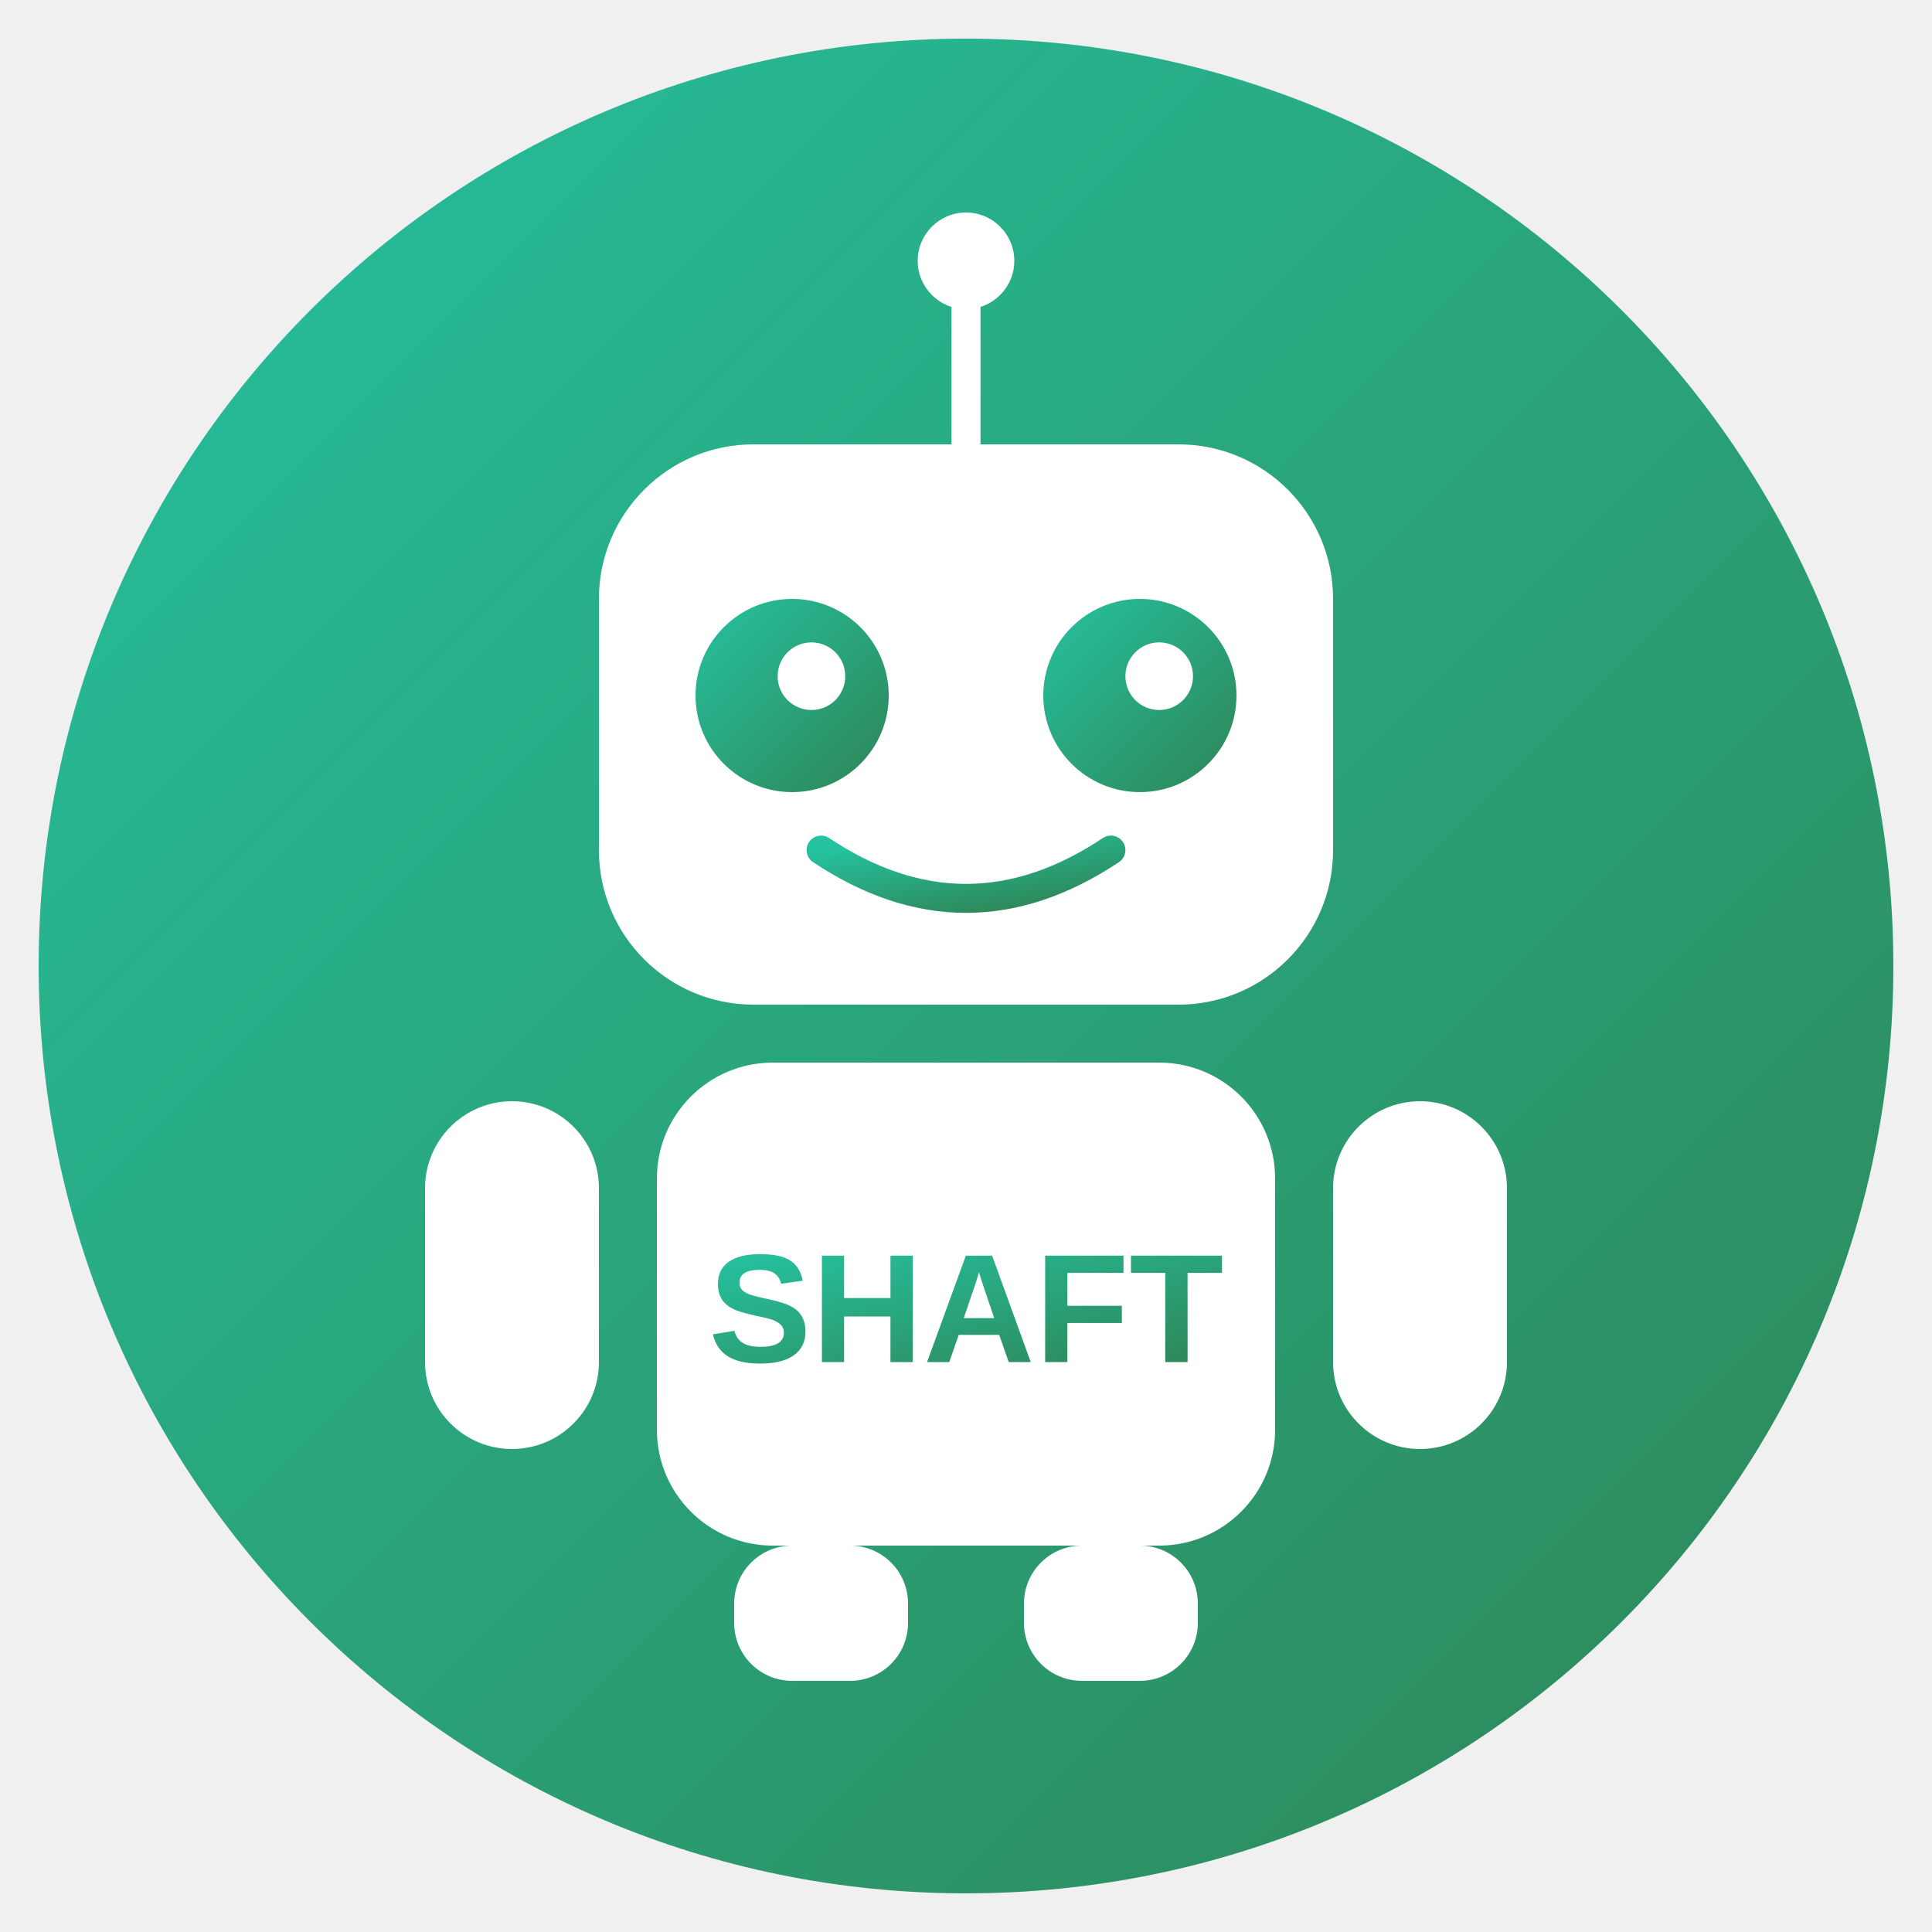
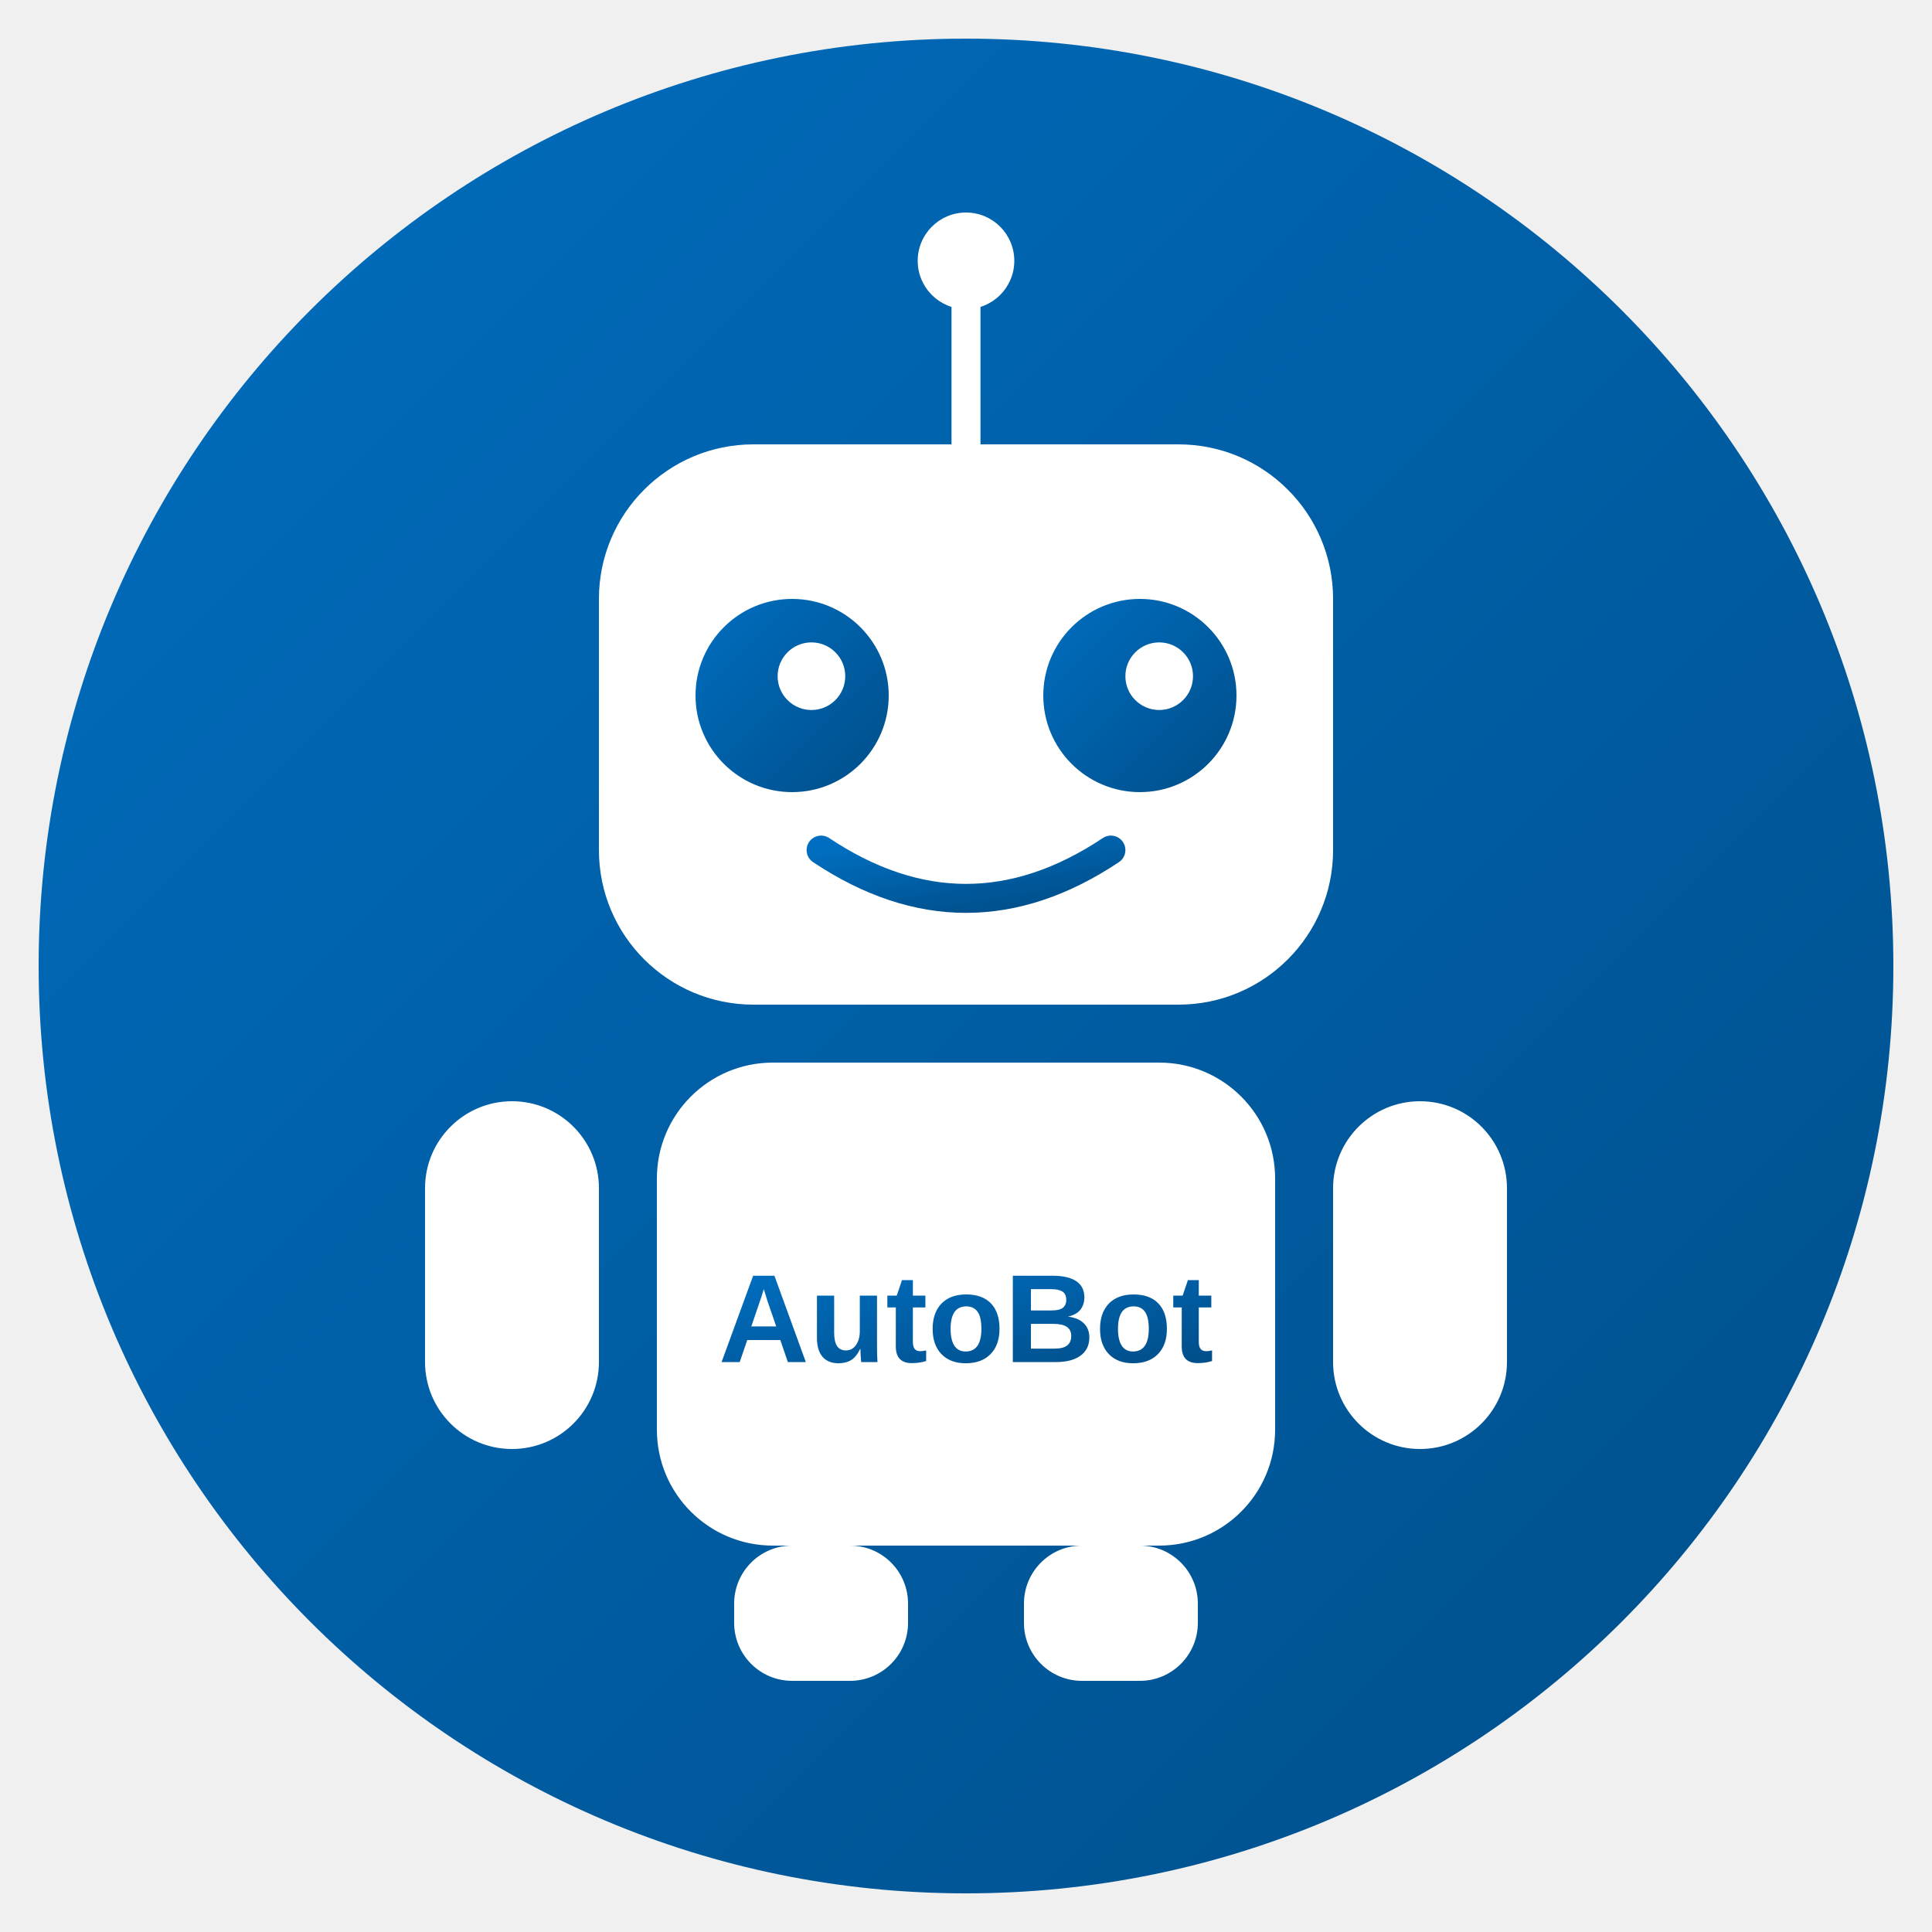
- <svg xmlns="http://www.w3.org/2000/svg" width="200" height="200" viewBox="0 0 200 200">
+ <svg xmlns="http://www.w3.org/2000/svg" viewBox="0 0 200 200" width="200" height="200">
  <defs>
-     <linearGradient id="bg" x1="0%" x2="100%" y1="0%" y2="100%">
-       <stop offset="0%" style="stop-color:#25c2a0" />
-       <stop offset="100%" style="stop-color:#2e8555" />
+     <linearGradient id="bg" x1="0%" y1="0%" x2="100%" y2="100%">
+       <stop offset="0%" style="stop-color:#006ec0" />
+       <stop offset="100%" style="stop-color:#004e89" />
    </linearGradient>
-     <linearGradient id="screen" x1="0%" x2="0%" y1="0%" y2="100%">
-       <stop offset="0%" style="stop-color:#e6fff7" />
-       <stop offset="100%" style="stop-color:#b2f5ea" />
+     <linearGradient id="screen" x1="0%" y1="0%" x2="0%" y2="100%">
+       <stop offset="0%" style="stop-color:#e6f3ff" />
+       <stop offset="100%" style="stop-color:#b3d9ff" />
    </linearGradient>
  </defs>
  <circle cx="100" cy="100" r="96" fill="url(#bg)" />
-   <line x1="100" x2="100" y1="30" y2="46" stroke="#fff" stroke-linecap="round" stroke-width="3" />
+   <line x1="100" y1="30" x2="100" y2="46" stroke="#fff" stroke-width="3" stroke-linecap="round" />
  <circle cx="100" cy="27" r="5" fill="#fff" />
-   <rect width="76" height="58" x="62" y="46" fill="#fff" rx="16" />
+   <rect x="62" y="46" width="76" height="58" rx="16" fill="#fff" />
  <circle cx="82" cy="72" r="10" fill="url(#bg)" />
  <circle cx="118" cy="72" r="10" fill="url(#bg)" />
  <circle cx="84" cy="70" r="3.5" fill="#fff" />
  <circle cx="120" cy="70" r="3.5" fill="#fff" />
-   <path fill="none" stroke="url(#bg)" stroke-linecap="round" stroke-width="3" d="M85 88 Q100 98 115 88" />
-   <rect width="64" height="50" x="68" y="110" fill="#fff" rx="12" />
-   <text x="100" y="141" fill="url(#bg)" font-family="Arial,Helvetica,sans-serif" font-size="16" font-weight="bold" text-anchor="middle">SHAFT</text>
-   <rect width="18" height="36" x="44" y="114" fill="#fff" rx="9" />
-   <rect width="18" height="36" x="138" y="114" fill="#fff" rx="9" />
-   <rect width="18" height="14" x="76" y="160" fill="#fff" rx="6" />
-   <rect width="18" height="14" x="106" y="160" fill="#fff" rx="6" />
+   <path d="M85 88 Q100 98 115 88" fill="none" stroke="url(#bg)" stroke-width="3" stroke-linecap="round" />
+   <rect x="68" y="110" width="64" height="50" rx="12" fill="#fff" />
+   <text x="100" y="141" text-anchor="middle" font-family="Arial,Helvetica,sans-serif" font-size="13" font-weight="bold" fill="url(#bg)">AutoBot</text>
+   <rect x="44" y="114" width="18" height="36" rx="9" fill="#fff" />
+   <rect x="138" y="114" width="18" height="36" rx="9" fill="#fff" />
+   <rect x="76" y="160" width="18" height="14" rx="6" fill="#fff" />
+   <rect x="106" y="160" width="18" height="14" rx="6" fill="#fff" />
</svg>
